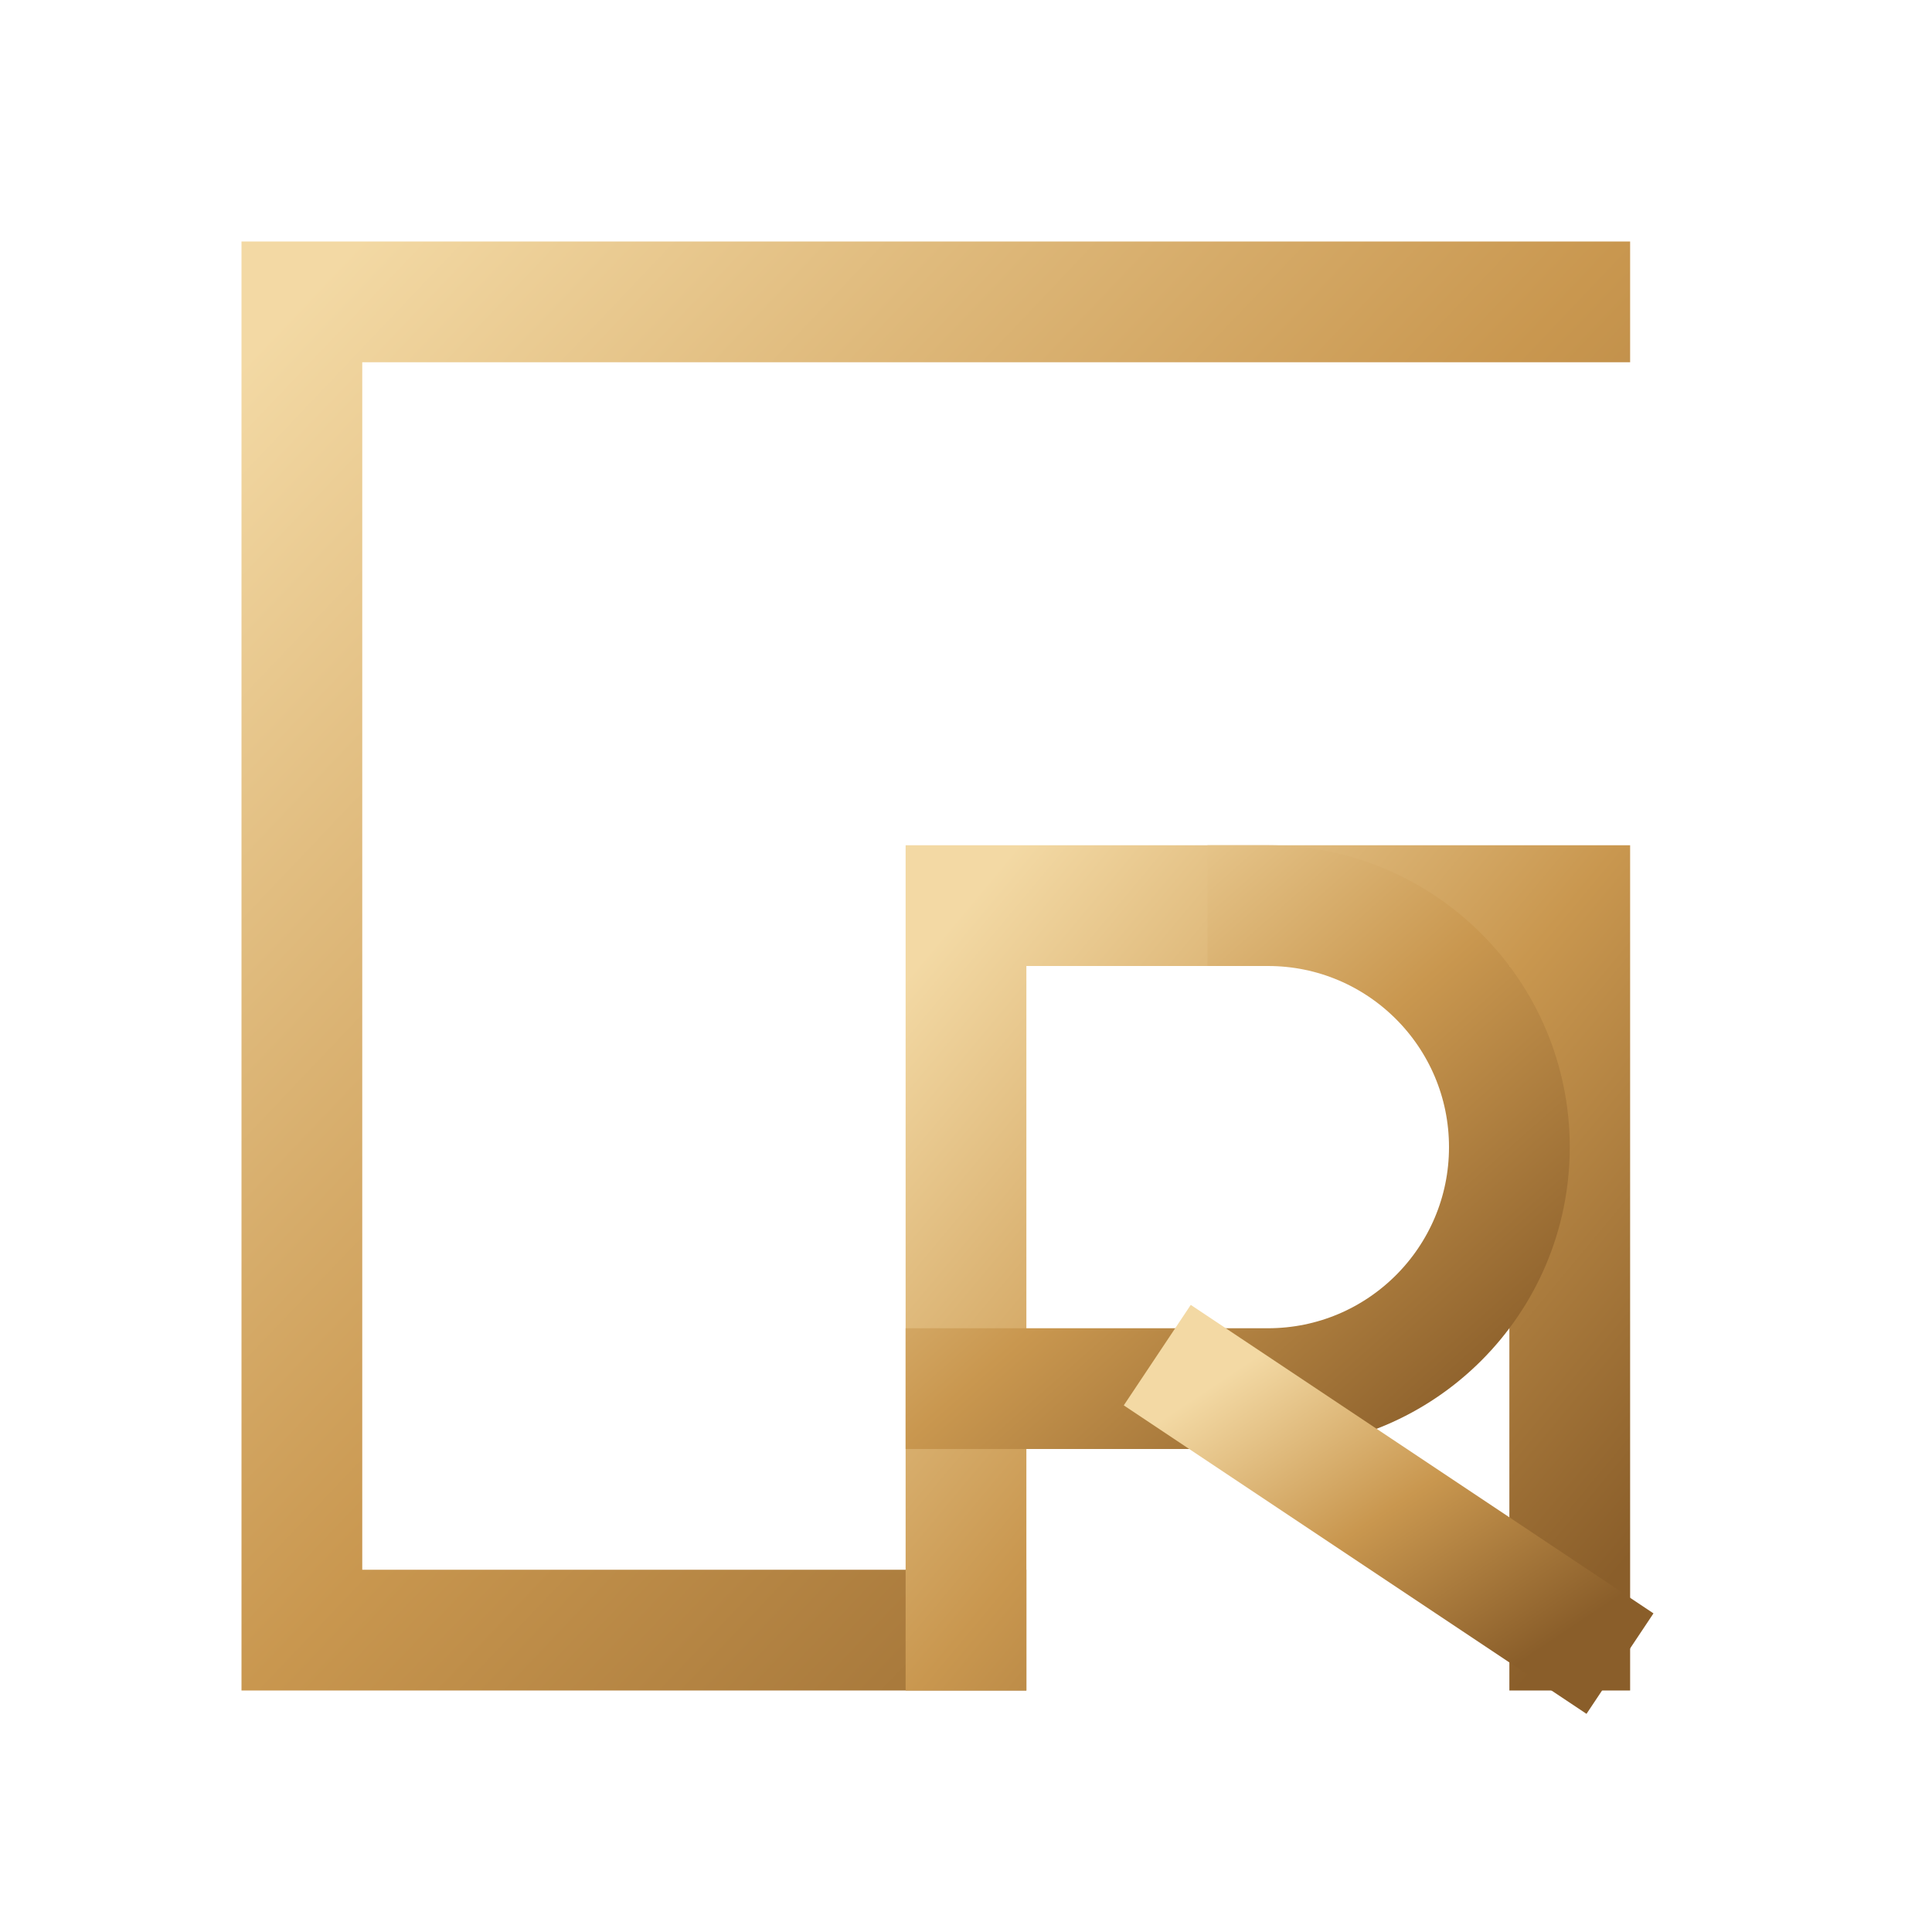
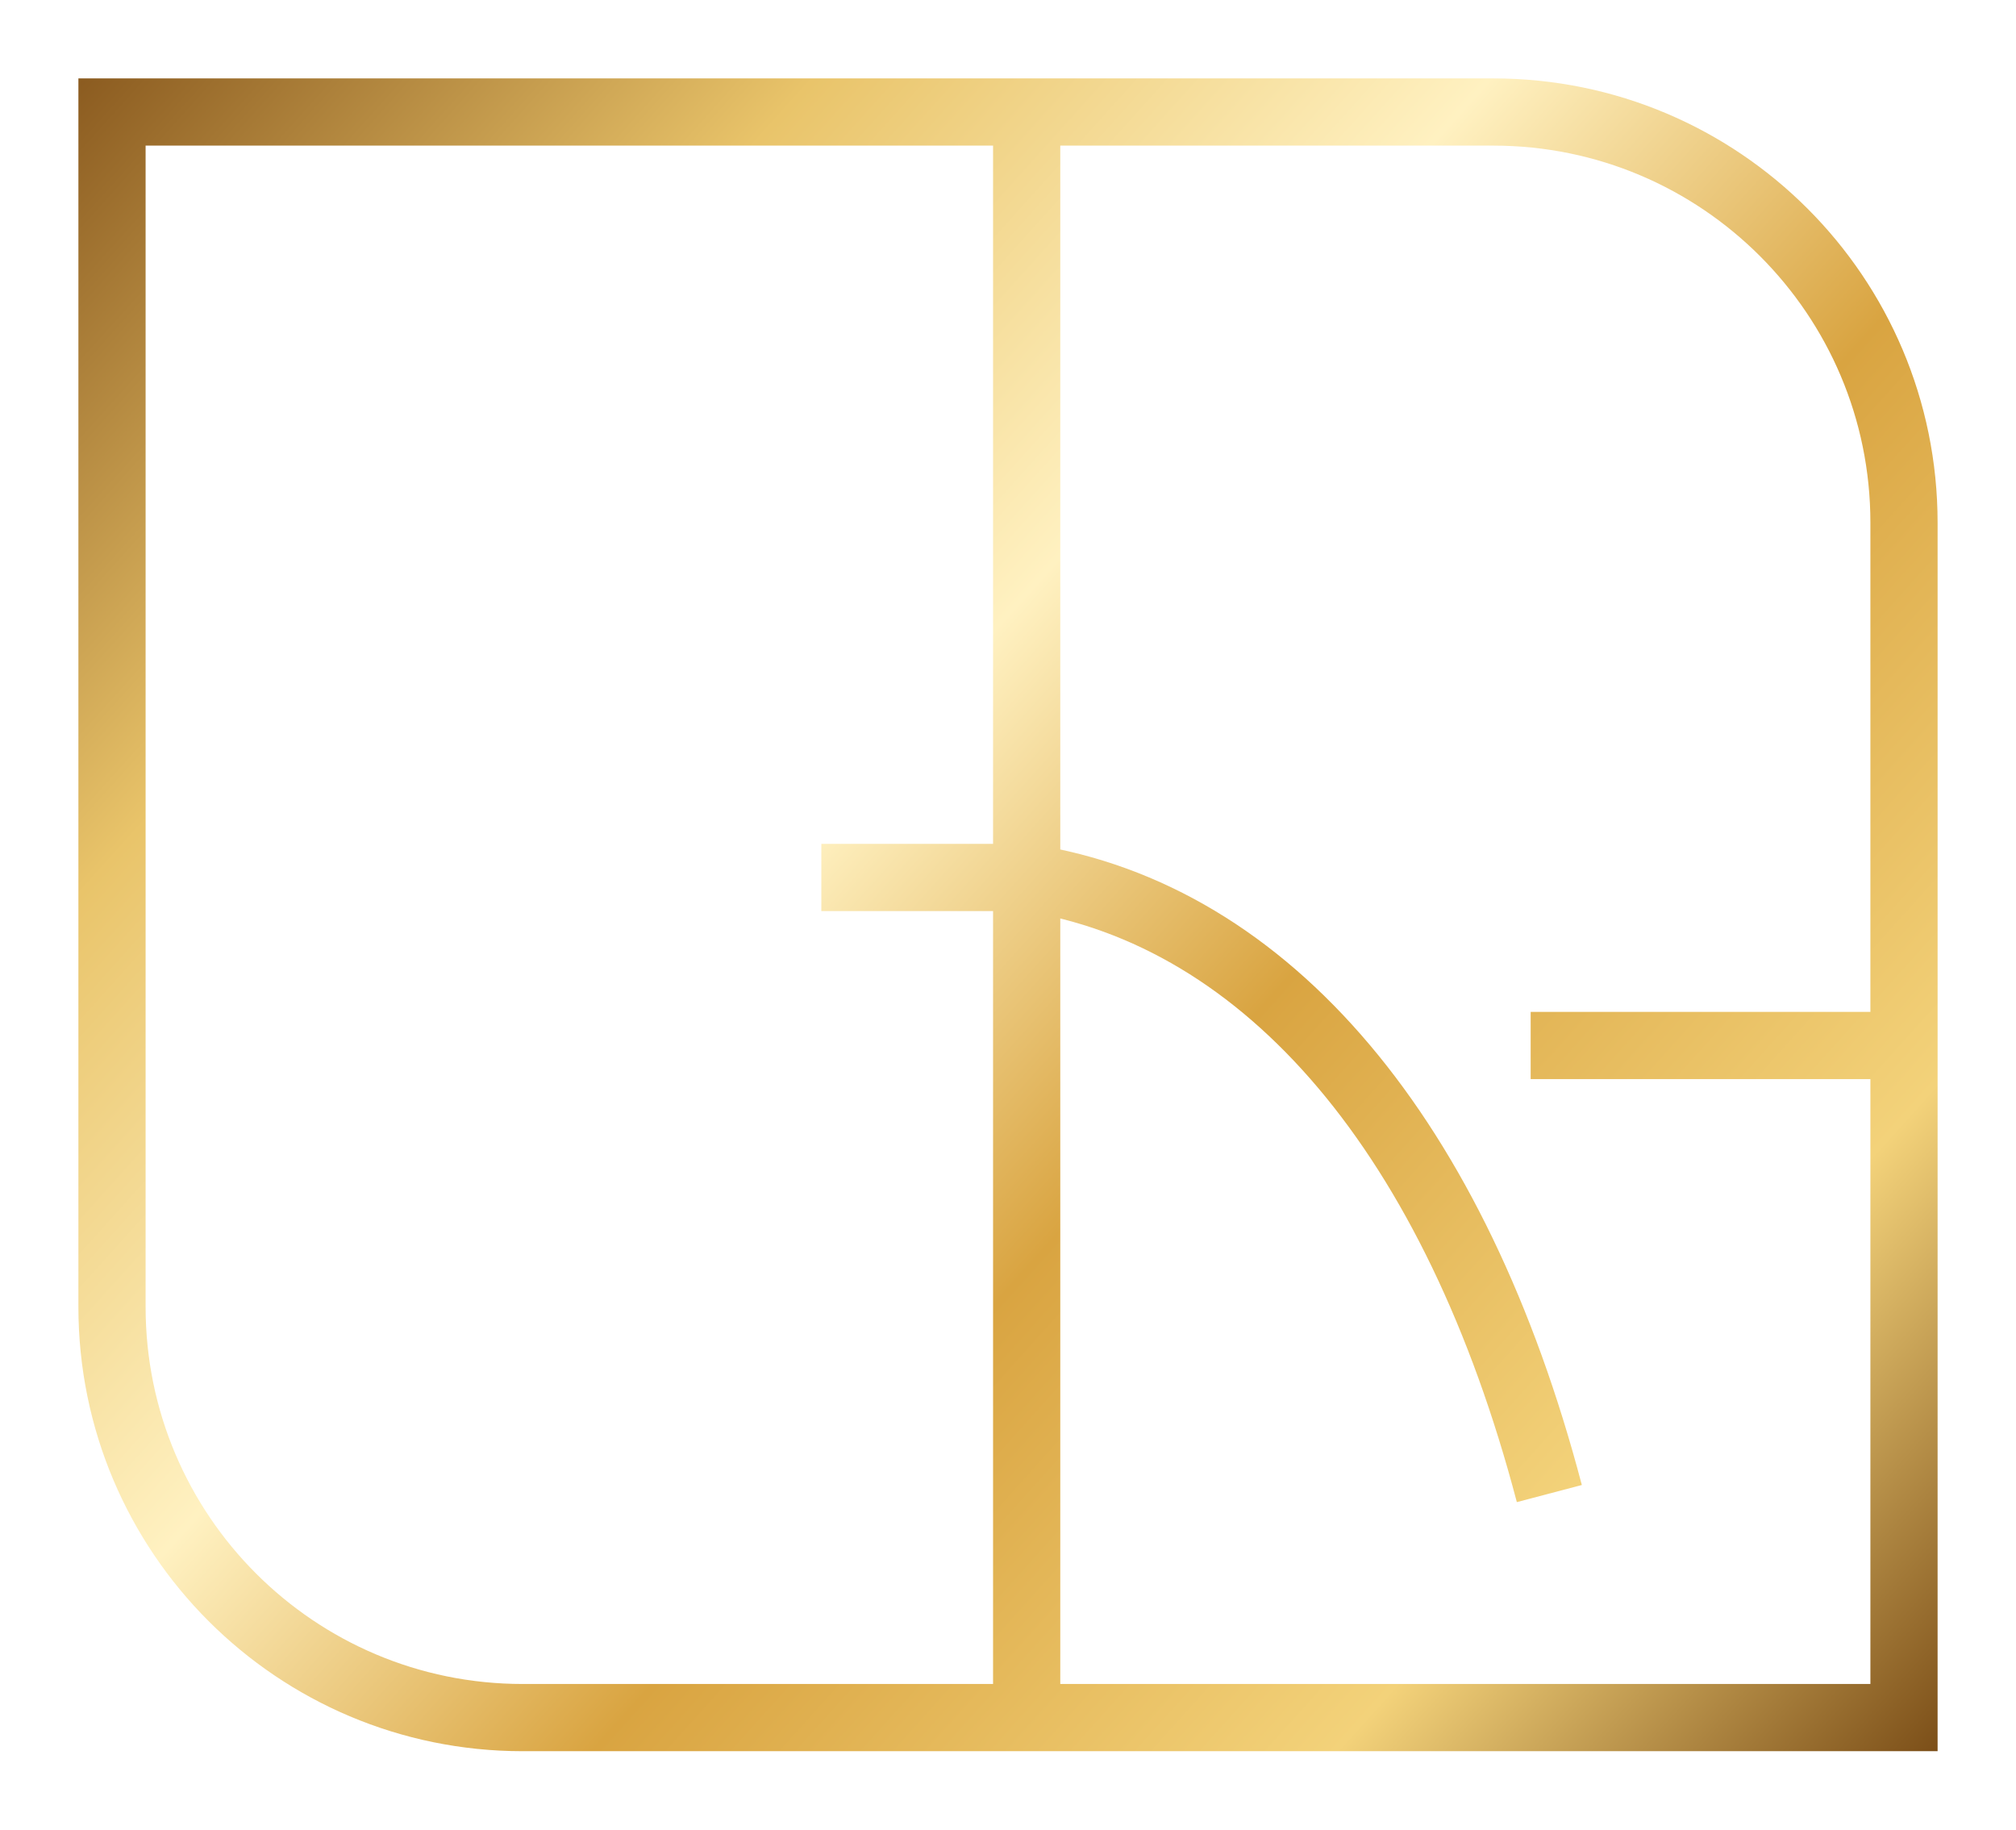
- <svg xmlns="http://www.w3.org/2000/svg" viewBox="0 0 64 64" fill="none">
+ <svg xmlns="http://www.w3.org/2000/svg" viewBox="-4 -4 108 98" fill="none">
  <defs>
-     <linearGradient id="lg" x1="0" y1="0" x2="1" y2="1">
-       <stop offset="0" stop-color="#f3d9a4" />
-       <stop offset=".5" stop-color="#c9974f" />
-       <stop offset="1" stop-color="#8a5e2a" />
+     <linearGradient id="gold" gradientUnits="userSpaceOnUse" x1="0" y1="0" x2="100" y2="90">
+       <stop offset="0" stop-color="#8a5a1f" />
+       <stop offset=".22" stop-color="#e9c46a" />
+       <stop offset=".42" stop-color="#fff1c1" />
+       <stop offset=".6" stop-color="#d9a441" />
+       <stop offset=".82" stop-color="#f3d27a" />
+       <stop offset="1" stop-color="#7a4d17" />
    </linearGradient>
  </defs>
-   <g stroke="url(#lg)" stroke-width="4" stroke-linecap="square">
-     <path d="M52 10H10v44h22" />
-     <path d="M32 54V30h20v24" />
-     <path d="M42 30a8 8 0 0 1 0 16H32" />
-     <path d="M40 46l12 8" />
+   <g stroke="url(#gold)" stroke-width="3.6" stroke-linecap="butt" stroke-linejoin="miter">
+     <path d="M2 2H76A22 22 0 0 1 98 24V88H24A22 22 0 0 1 2 66Z" />
+     <path d="M51 2V88" />
+     <path d="M78 52H98" />
+     <path d="M40 43H51" />
+     <path d="M51 43C64 45 74 57 79 76" />
  </g>
</svg>
